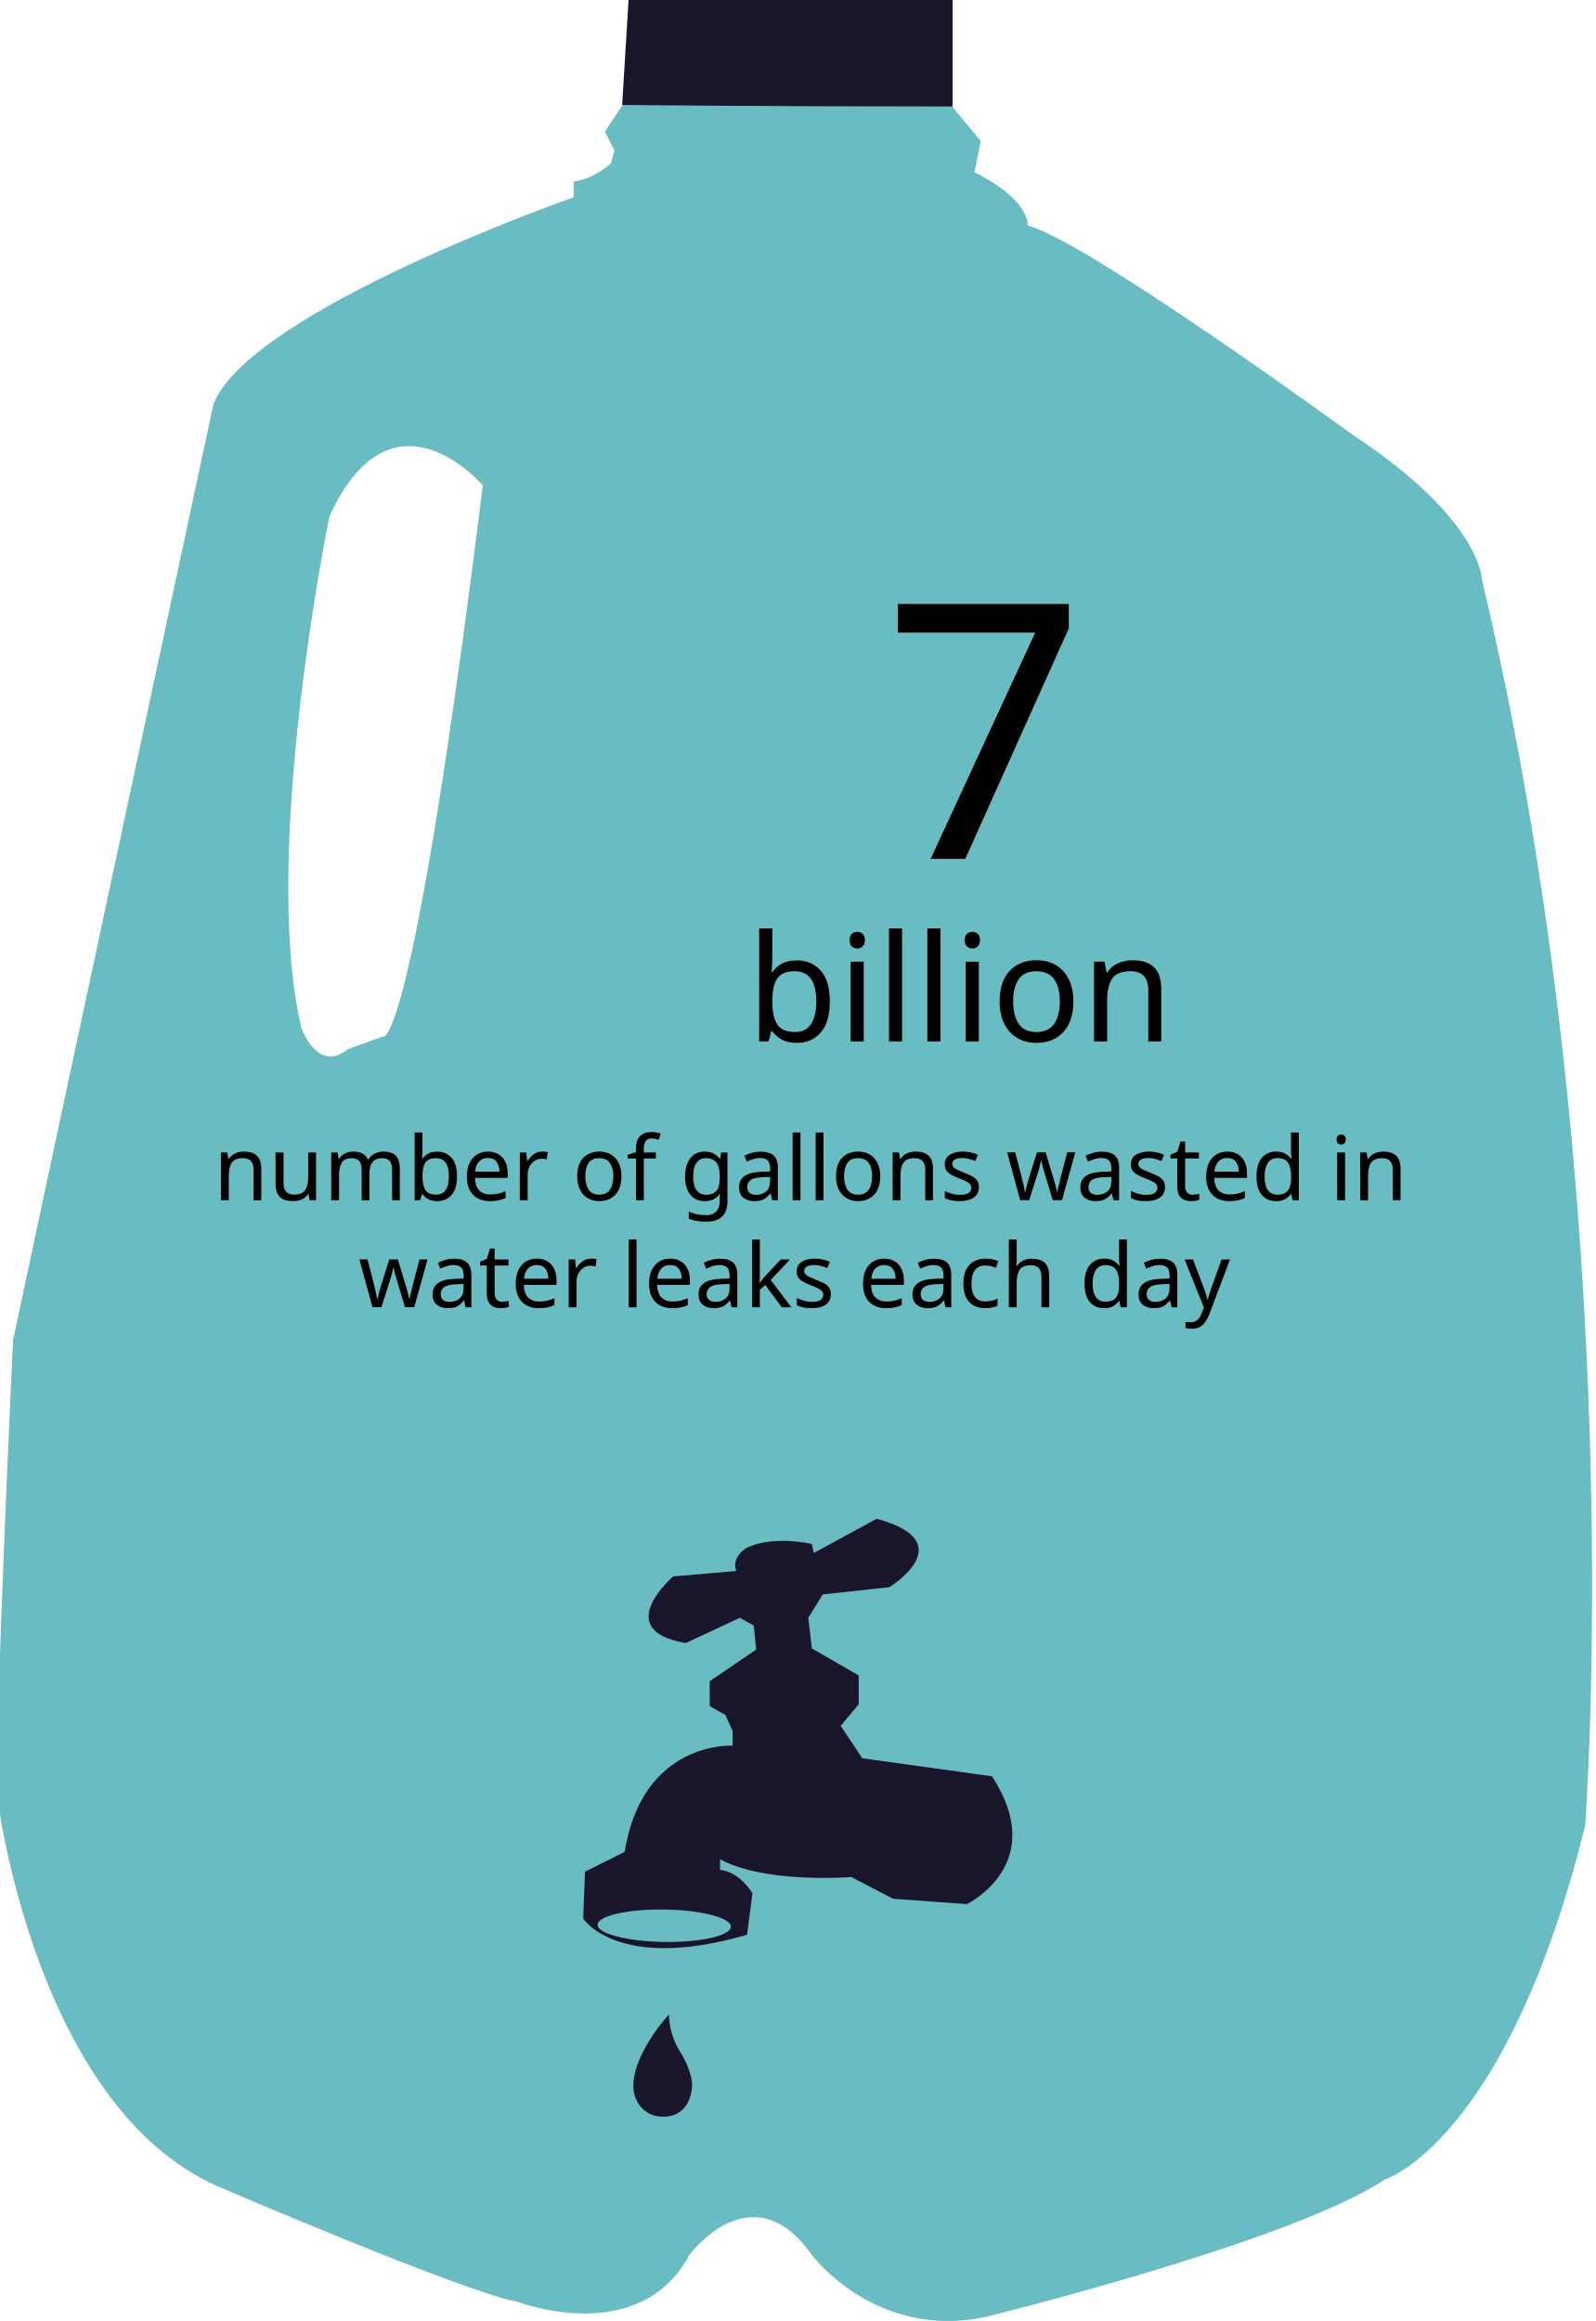
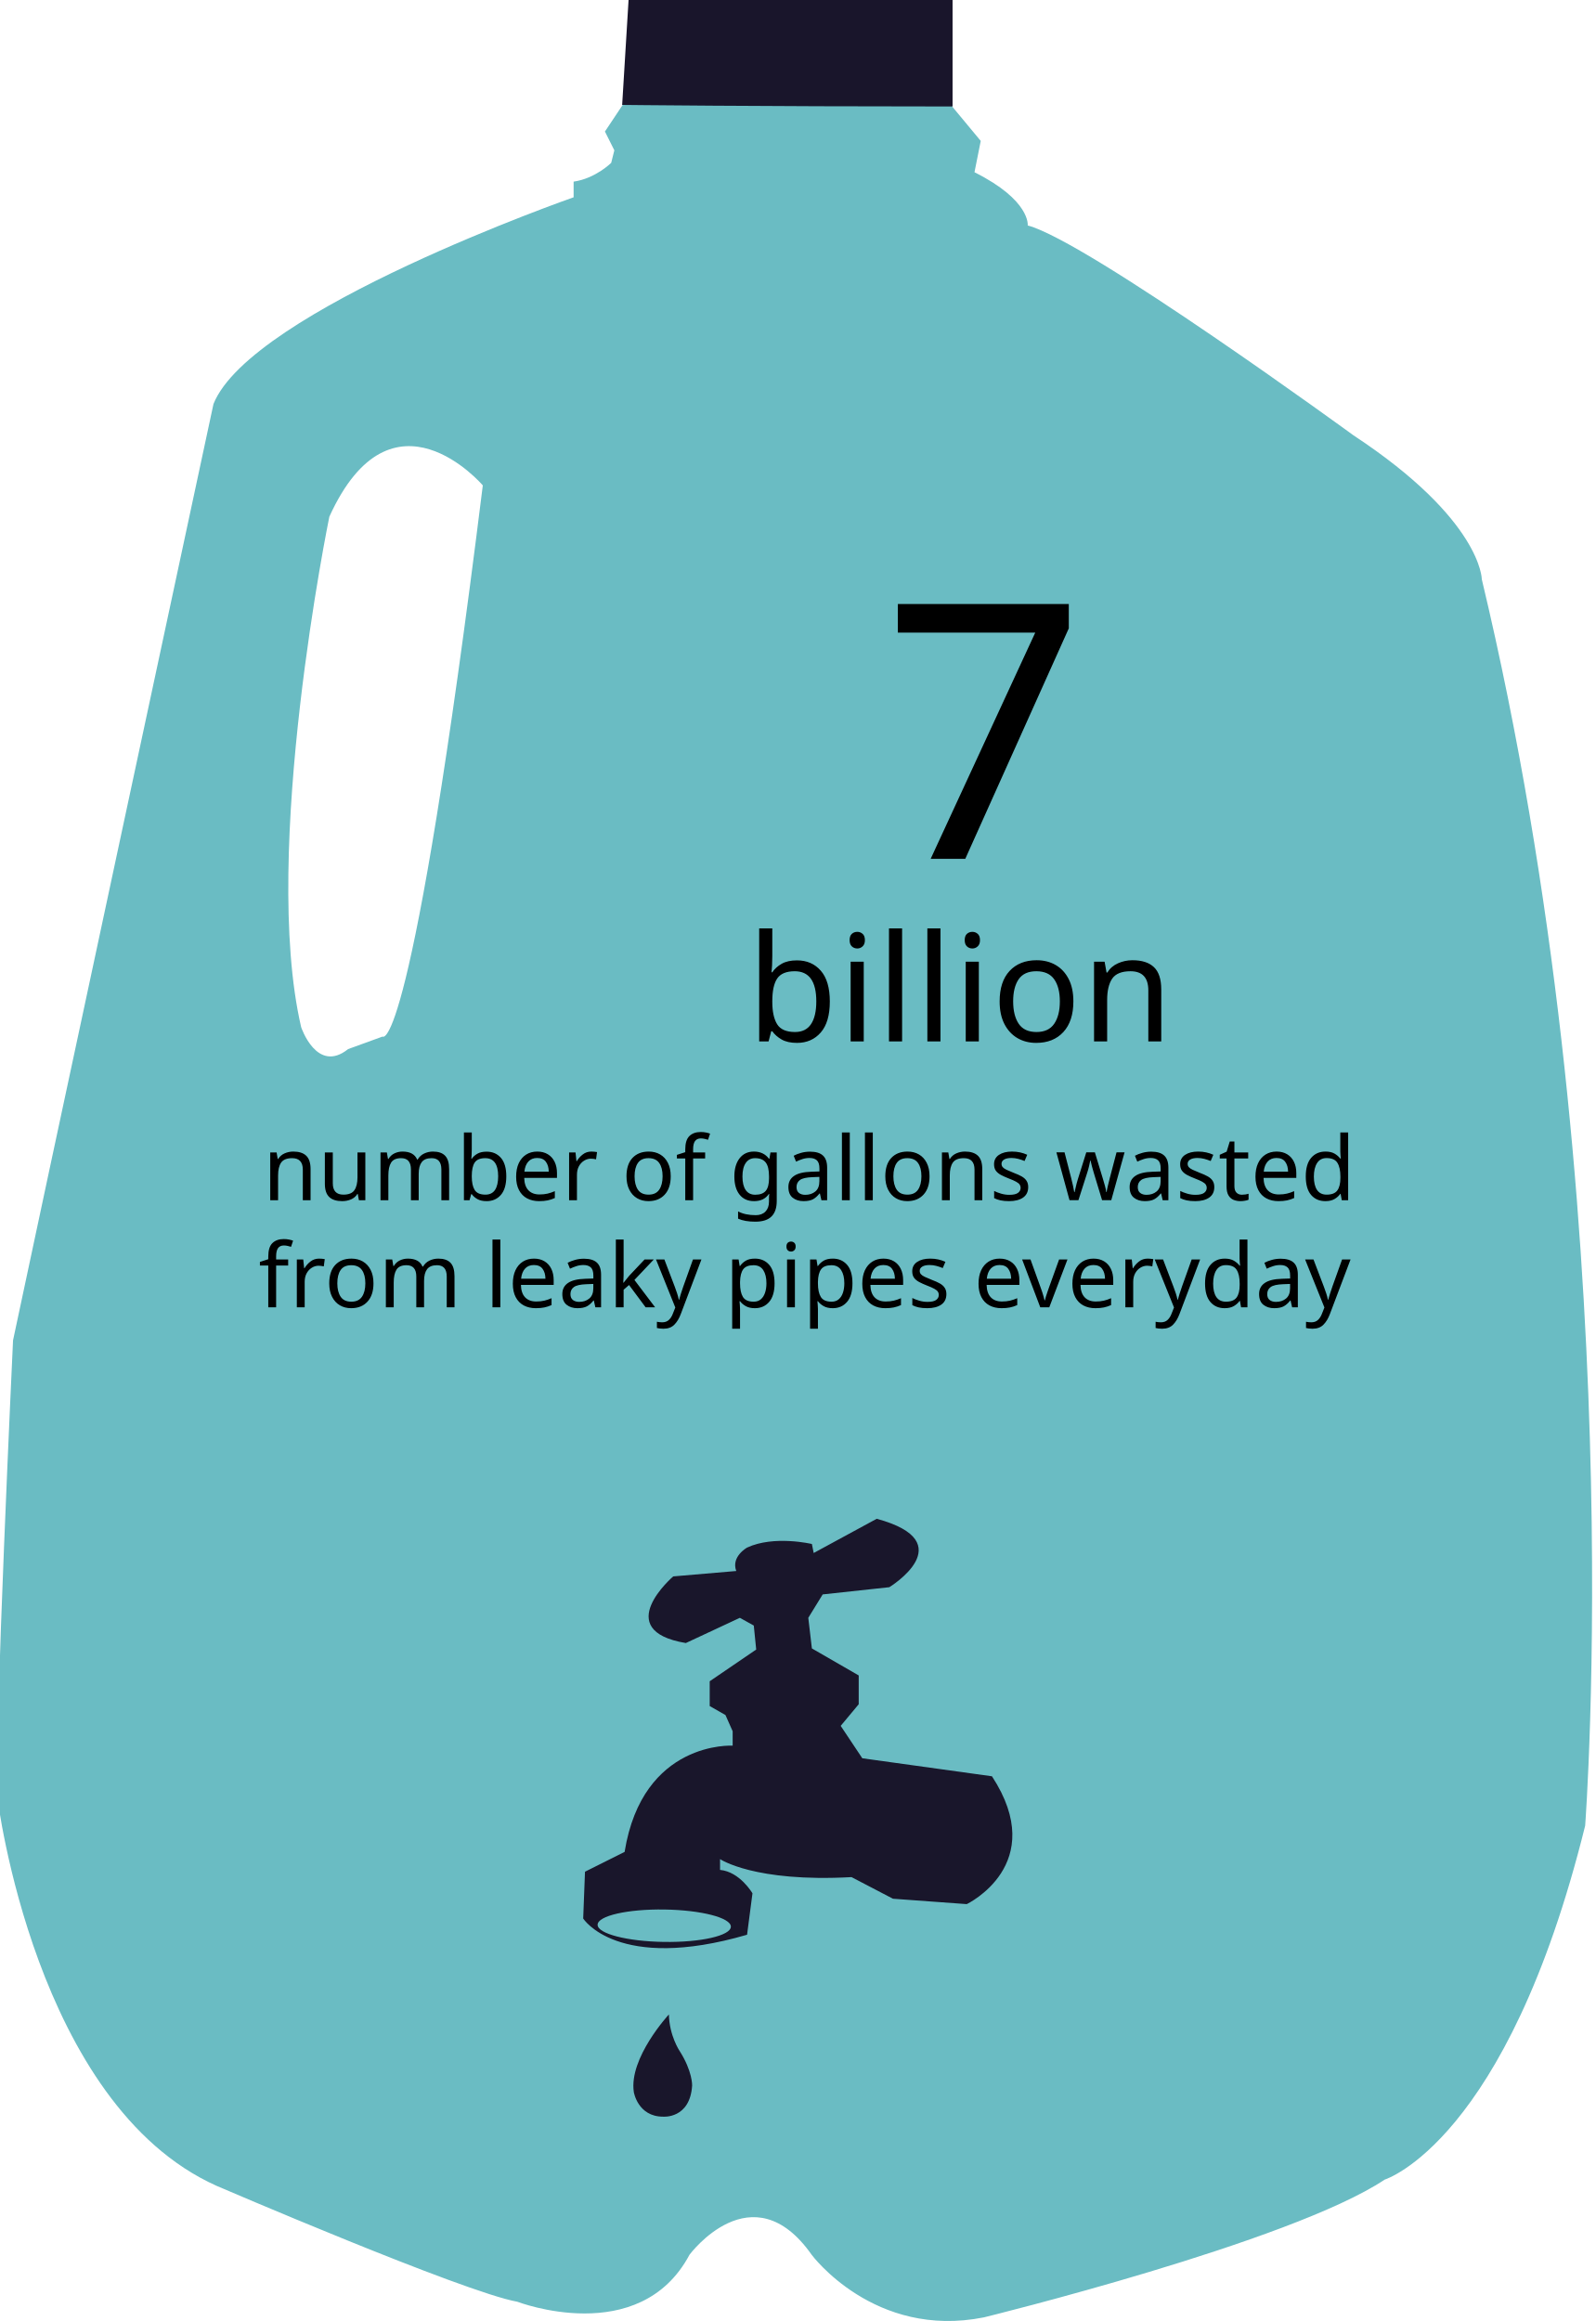
<svg xmlns="http://www.w3.org/2000/svg" version="1.1" id="Layer_1" x="0px" y="0px" width="536.378px" height="780.521px" viewBox="0 0 536.378 780.521" enable-background="new 0 0 536.378 780.521" xml:space="preserve">
  <g>
    <g>
      <path fill="#6ABCC3" d="M329.795,47.392l-2.106,10.53c18.959,9.479,17.903,17.903,17.903,17.903    c20.01,5.263,109.521,70.558,109.521,70.558c43.176,28.433,43.176,48.442,43.176,48.442    c50.553,211.678,34.752,419.134,34.752,419.134c-26.328,106.364-67.396,119.005-67.396,119.005    C434.049,754.024,330.852,779.3,330.852,779.3c-36.861,7.373-57.922-21.062-57.922-21.062c-20.01-28.435-41.069,0-41.069,0    c-16.853,31.595-57.922,15.798-57.922,15.798c-17.903-3.157-101.101-38.964-101.101-38.964    c-61.081-27.384-73.72-130.586-73.72-130.586c-1.052-20.011,5.267-153.751,5.267-153.751    C9.3,427.212,71.786,135.853,71.786,135.853c12.635-31.595,121.105-69.508,121.105-69.508v-5.267    c7.373-1.051,12.637-6.318,12.637-6.318l1.055-4.212l-3.161-6.318l8.424-12.636l2.175-18.333l100.026,15.161L329.795,47.392z     M162.352,163.23c0,0-30.543-35.806-51.604,10.534c0,0-23.17,112.683-9.479,171.655c0,0,5.267,15.797,15.798,7.373l11.584-4.212    C128.651,348.581,138.13,358.056,162.352,163.23z" />
    </g>
    <path fill="#19152B" d="M209.215,35.279c0,0,45.303,0.528,111.104,0.528V0H211.368L209.215,35.279z" />
  </g>
-   <rect x="32.689" y="381.761" fill="none" width="468" height="82" />
-   <text transform="matrix(1 0 0 1 71.752 403.6309)">
-     <tspan x="0" y="0" font-family="'Interstate-Regular'" font-size="30">number of gallons wasted in</tspan>
-     <tspan x="48.765" y="36" font-family="'Interstate-Regular'" font-size="30">water leaks each day</tspan>
+   <rect x="32.689" y="381.761" fill="none" width="468" height="88" />
+   <text transform="matrix(1 0 0 1 88.3267 403.6309)">
+     <tspan x="0" y="0" font-family="'Interstate-Regular'" font-size="30">number of gallons wasted </tspan>
+     <tspan x="-9.18" y="36" font-family="'Interstate-Regular'" font-size="30"> from leaky pipes everyday</tspan>
  </text>
  <g>
    <path fill="#19162B" d="M325.096,640.33l-24.828-1.815l-13.927-7.267c-32.701,1.814-44.208-6.056-44.208-6.056v3.632   c6.661,0.605,10.9,7.873,10.9,7.873l-1.816,13.927c-43.6,12.719-55.105-5.449-55.105-5.449l0.605-15.744l13.321-6.662   c6.056-37.544,36.334-35.728,36.334-35.728v-4.845l-2.422-5.449l-5.297-3.028v-8.336l15.635-10.667l-0.814-8.062l-4.681-2.604   l-18.167,8.479c-25.433-4.239-4.239-22.406-4.239-22.406l21.195-1.817c-1.817-4.843,3.633-7.871,3.633-7.871   c9.083-4.238,21.8-1.211,21.8-1.211l0.604,3.025l21.194-11.505c29.067,7.873,4.239,23.011,4.239,23.011l-22.405,2.424l-4.844,7.871   l1.21,10.294l15.744,9.084v9.688l-6.057,7.267l7.268,10.901l43.602,6.056C352.951,627.007,325.096,640.33,325.096,640.33z    M223.442,642.146c-12.374-0.182-22.439,2.108-22.484,5.119c-0.043,3.01,9.95,5.599,22.323,5.779   c12.374,0.183,22.44-2.109,22.484-5.12C245.81,644.917,235.815,642.33,223.442,642.146z" />
    <path fill="#19162B" d="M224.929,677.431c0,0-13.515,14.61-11.797,26.095c0,0,1.328,8.28,9.847,8.28c0,0,9.062,0.819,9.764-10.486   c0,0,0.158-4.747-4.218-11.623C228.524,689.695,225.087,684.619,224.929,677.431z" />
  </g>
  <text transform="matrix(1 0 0 1 296.6401 288.8154)" font-family="'Interstate-Bold'" font-size="120">7</text>
  <text transform="matrix(1 0 0 1 463.0815 288.8154)" font-family="'Interstate-Bold'" font-size="70"> </text>
  <text transform="matrix(1 0 0 1 251.0439 350.21)" font-family="'Interstate-Bold'" font-size="50">billion</text>
</svg>
